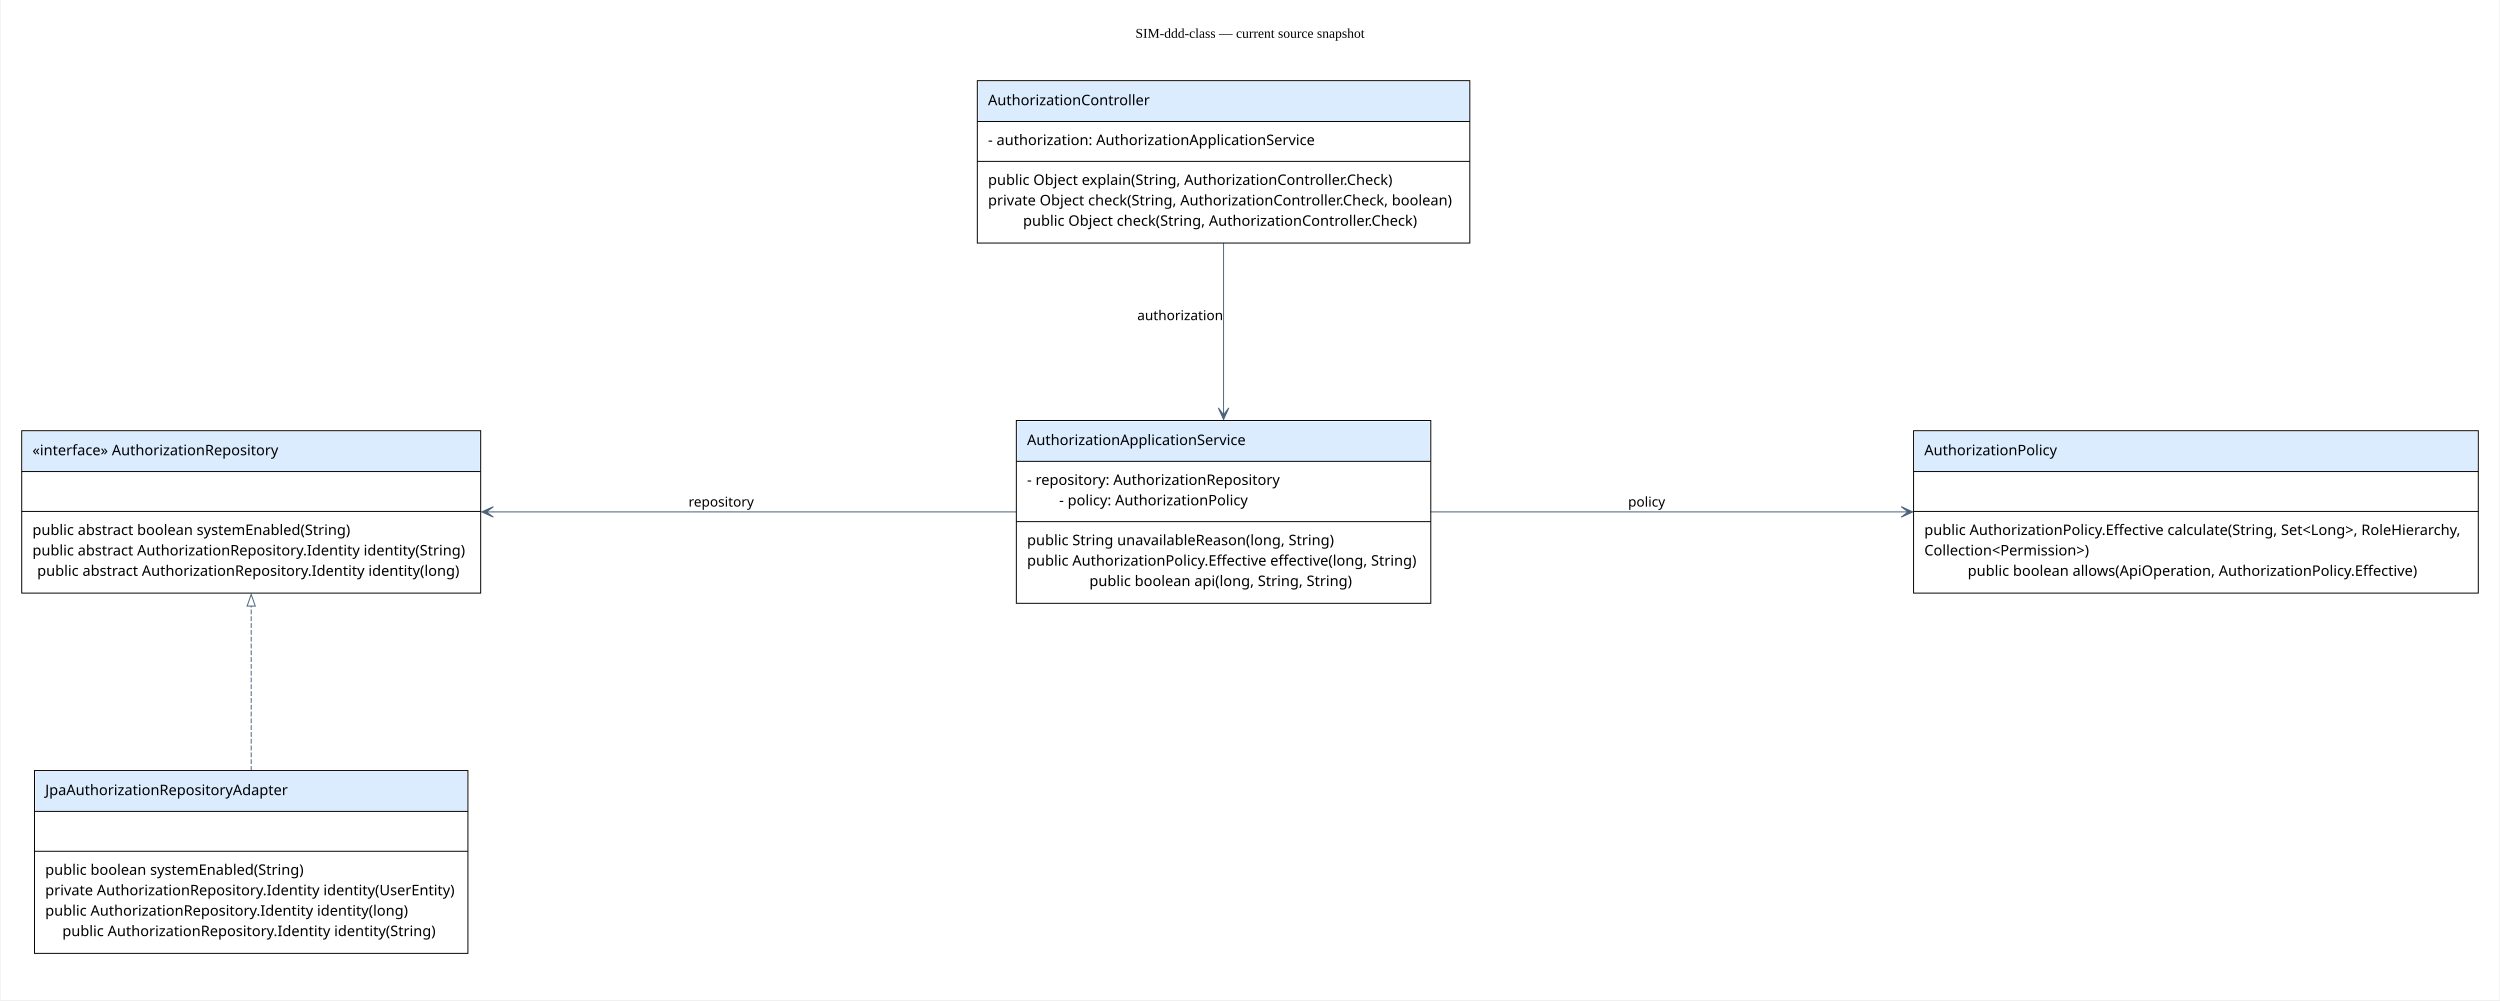
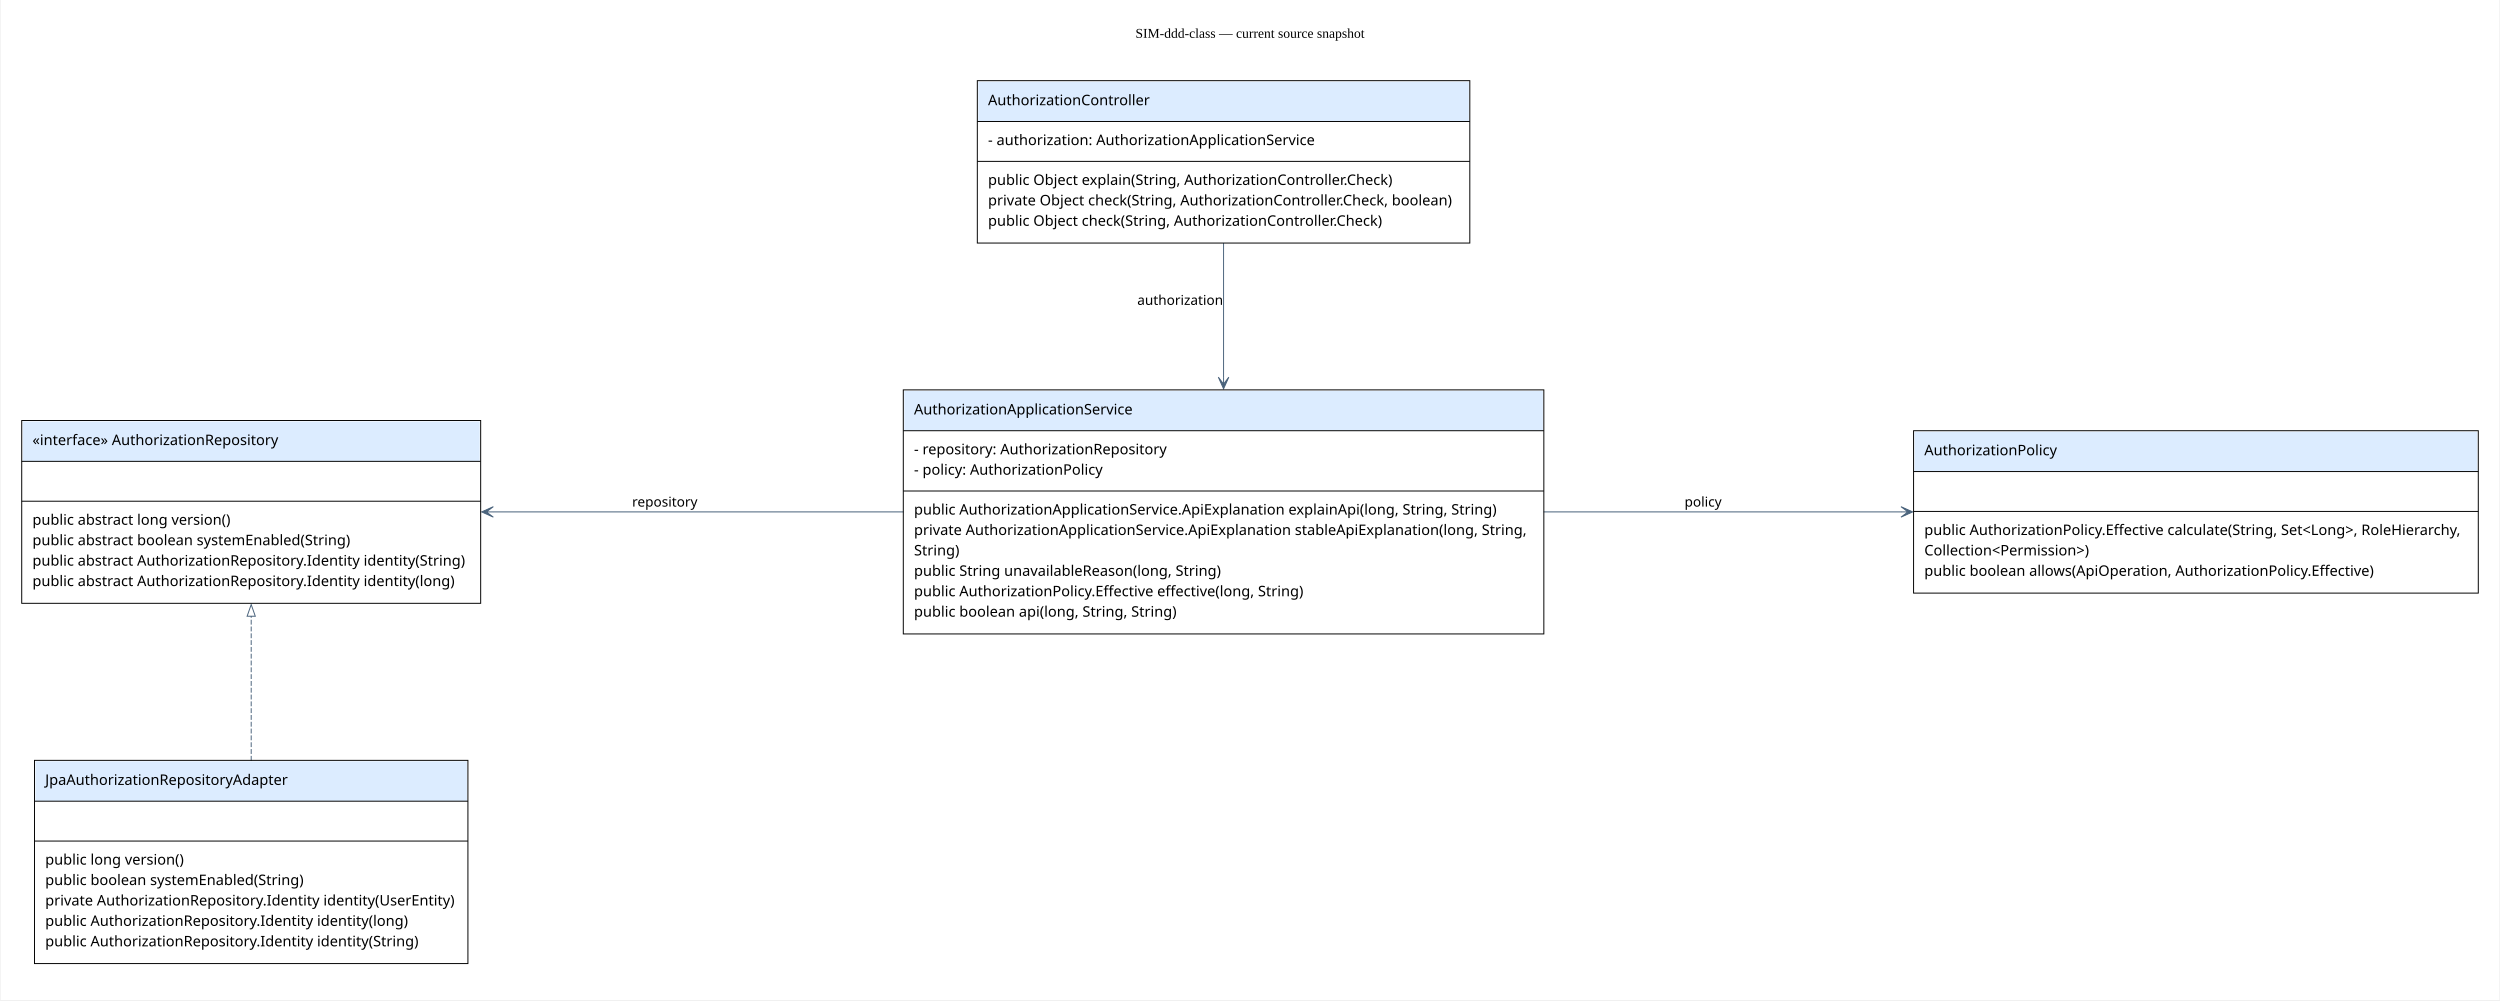
<svg xmlns="http://www.w3.org/2000/svg" width="2570pt" height="1028pt" viewBox="0.00 0.00 2569.57 1028.42">
  <g id="graph0" class="graph" transform="scale(1 1) rotate(0) translate(21.6 1006.82)">
    <polygon fill="white" stroke="none" points="-21.6,21.6 -21.6,-1006.82 2547.97,-1006.82 2547.97,21.6 -21.6,21.6" />
    <text text-anchor="middle" x="1263.19" y="-967.92" font-family="Times New Roman,serif" font-size="14.00">SIM-ddd-class — current source snapshot</text>
    <g id="edge2" class="edge">
-       <path fill="none" stroke="#49627b" d="M1023.01,-480.36C865.38,-480.36 650.2,-480.36 484.68,-480.36" />
-       <polygon fill="#49627b" stroke="#49627b" points="473.07,-480.36 485.07,-474.96 477.85,-480.36 485.07,-480.36 485.07,-480.36 485.07,-480.36 477.85,-480.36 485.07,-485.76 473.07,-480.36" />
-       <text text-anchor="middle" x="719.34" y="-485.81" font-family="Microsoft YaHei" font-size="14.00">repository</text>
+       <path fill="none" stroke="#49627b" d="M906.83,-480.36C769.4,-480.36 612.4,-480.36 484.85,-480.36" />
+       <polygon fill="#49627b" stroke="#49627b" points="473.03,-480.36 485.03,-474.96 477.81,-480.36 485.03,-480.36 485.03,-480.36 485.03,-480.36 477.81,-480.36 485.03,-485.76 473.03,-480.36" />
+       <text text-anchor="middle" x="661.34" y="-485.81" font-family="Microsoft YaHei" font-size="14.00">repository</text>
    </g>
    <g id="edge3" class="edge">
-       <path fill="none" stroke="#49627b" d="M1448.99,-480.36C1589.85,-480.36 1776.66,-480.36 1932.93,-480.36" />
-       <polygon fill="#49627b" stroke="#49627b" points="1944.81,-480.36 1932.81,-485.76 1940.03,-480.36 1932.81,-480.36 1932.81,-480.36 1932.81,-480.36 1940.03,-480.36 1932.81,-474.96 1944.81,-480.36" />
-       <text text-anchor="middle" x="1671.08" y="-485.81" font-family="Microsoft YaHei" font-size="14.00">policy</text>
+       <path fill="none" stroke="#49627b" d="M1565.17,-480.36C1683.67,-480.36 1816.72,-480.36 1932.89,-480.36" />
+       <polygon fill="#49627b" stroke="#49627b" points="1944.66,-480.36 1932.66,-485.76 1939.88,-480.36 1932.66,-480.36 1932.66,-480.36 1932.66,-480.36 1939.88,-480.36 1932.66,-474.96 1944.66,-480.36" />
+       <text text-anchor="middle" x="1729.15" y="-485.81" font-family="Microsoft YaHei" font-size="14.00">policy</text>
    </g>
    <g id="edge1" class="edge">
-       <path fill="none" stroke="#49627b" d="M1236,-756.86C1236,-706.4 1236,-641.56 1236,-587.36" />
-       <polygon fill="#49627b" stroke="#49627b" points="1236,-575.4 1241.4,-587.4 1236,-580.18 1236,-587.4 1236,-587.4 1236,-587.4 1236,-580.18 1230.6,-587.4 1236,-575.4" />
-       <text text-anchor="middle" x="1191.38" y="-677.56" font-family="Microsoft YaHei" font-size="14.00">authorization</text>
+       <path fill="none" stroke="#49627b" d="M1236,-756.86C1236,-715.85 1236,-665.36 1236,-618.79" />
+       <polygon fill="#49627b" stroke="#49627b" points="1236,-606.98 1241.4,-618.98 1236,-611.77 1236,-618.98 1236,-618.98 1236,-618.98 1236,-611.77 1230.6,-618.98 1236,-606.98" />
+       <text text-anchor="middle" x="1191.38" y="-693.27" font-family="Microsoft YaHei" font-size="14.00">authorization</text>
    </g>
    <g id="edge4" class="edge">
-       <path fill="none" stroke="#49627b" stroke-dasharray="5,2" d="M236,-214.01C236,-266.13 236,-330.93 236,-383.55" />
-       <polygon fill="none" stroke="#49627b" points="231.8,-383.49 236,-395.49 240.2,-383.49 231.8,-383.49" />
+       <path fill="none" stroke="#49627b" stroke-dasharray="5,2" d="M236,-224.49C236,-271.18 236,-326.2 236,-373.24" />
+       <polygon fill="none" stroke="#49627b" points="231.8,-373.08 236,-385.08 240.2,-373.09 231.8,-373.08" />
    </g>
    <g id="node1" class="node">
-       <polygon fill="#dcecff" stroke="none" points="1023.88,-532.36 1023.88,-573.36 1448.12,-573.36 1448.12,-532.36 1023.88,-532.36" />
-       <text text-anchor="start" x="1033.88" y="-549.11" font-family="Microsoft YaHei" font-size="15.00">AuthorizationApplicationService</text>
-       <polygon fill="#ffffff" stroke="none" points="1023.88,-470.36 1023.88,-532.36 1448.12,-532.36 1448.12,-470.36 1023.88,-470.36" />
-       <text text-anchor="start" x="1033.88" y="-508.11" font-family="Microsoft YaHei" font-size="15.00">- repository: AuthorizationRepository</text>
-       <text text-anchor="start" x="1066.88" y="-487.11" font-family="Microsoft YaHei" font-size="15.00">- policy: AuthorizationPolicy</text>
-       <polygon fill="#ffffff" stroke="none" points="1023.88,-387.36 1023.88,-470.36 1448.12,-470.36 1448.12,-387.36 1023.88,-387.36" />
-       <text text-anchor="start" x="1033.88" y="-446.11" font-family="Microsoft YaHei" font-size="15.00">public String unavailableReason(long, String)</text>
-       <text text-anchor="start" x="1033.88" y="-425.11" font-family="Microsoft YaHei" font-size="15.00">public AuthorizationPolicy.Effective effective(long, String)</text>
-       <text text-anchor="start" x="1098" y="-404.11" font-family="Microsoft YaHei" font-size="15.00">public boolean api(long, String, String)</text>
-       <polygon fill="black" stroke="black" points="1022.88,-532.36 1022.88,-532.36 1449.12,-532.36 1449.12,-532.36 1022.88,-532.36" />
-       <polygon fill="black" stroke="black" points="1022.88,-470.36 1022.88,-470.36 1449.12,-470.36 1449.12,-470.36 1022.88,-470.36" />
-       <polygon fill="none" stroke="black" points="1022.88,-386.36 1022.88,-574.36 1449.12,-574.36 1449.12,-386.36 1022.88,-386.36" />
+       <polygon fill="#dcecff" stroke="none" points="907.62,-563.86 907.62,-604.86 1564.38,-604.86 1564.38,-563.86 907.62,-563.86" />
+       <text text-anchor="start" x="917.62" y="-580.61" font-family="Microsoft YaHei" font-size="15.00">AuthorizationApplicationService</text>
+       <polygon fill="#ffffff" stroke="none" points="907.62,-501.86 907.62,-563.86 1564.38,-563.86 1564.38,-501.86 907.62,-501.86" />
+       <text text-anchor="start" x="917.62" y="-539.61" font-family="Microsoft YaHei" font-size="15.00">- repository: AuthorizationRepository</text>
+       <text text-anchor="start" x="917.62" y="-518.61" font-family="Microsoft YaHei" font-size="15.00">- policy: AuthorizationPolicy</text>
+       <polygon fill="#ffffff" stroke="none" points="907.62,-355.86 907.62,-501.86 1564.38,-501.86 1564.38,-355.86 907.62,-355.86" />
+       <text text-anchor="start" x="917.62" y="-477.61" font-family="Microsoft YaHei" font-size="15.00">public AuthorizationApplicationService.ApiExplanation explainApi(long, String, String)</text>
+       <text text-anchor="start" x="917.62" y="-456.61" font-family="Microsoft YaHei" font-size="15.00">private AuthorizationApplicationService.ApiExplanation stableApiExplanation(long, String,</text>
+       <text text-anchor="start" x="917.62" y="-435.61" font-family="Microsoft YaHei" font-size="15.00">String)</text>
+       <text text-anchor="start" x="917.62" y="-414.61" font-family="Microsoft YaHei" font-size="15.00">public String unavailableReason(long, String)</text>
+       <text text-anchor="start" x="917.62" y="-393.61" font-family="Microsoft YaHei" font-size="15.00">public AuthorizationPolicy.Effective effective(long, String)</text>
+       <text text-anchor="start" x="917.62" y="-372.61" font-family="Microsoft YaHei" font-size="15.00">public boolean api(long, String, String)</text>
+       <polygon fill="black" stroke="black" points="906.62,-563.86 906.62,-563.86 1565.38,-563.86 1565.38,-563.86 906.62,-563.86" />
+       <polygon fill="black" stroke="black" points="906.62,-501.86 906.62,-501.86 1565.38,-501.86 1565.38,-501.86 906.62,-501.86" />
+       <polygon fill="none" stroke="black" points="906.62,-354.86 906.62,-605.86 1565.38,-605.86 1565.38,-354.86 906.62,-354.86" />
    </g>
    <g id="node2" class="node">
-       <polygon fill="#dcecff" stroke="none" points="1,-521.86 1,-562.86 471,-562.86 471,-521.86 1,-521.86" />
-       <text text-anchor="start" x="11" y="-538.61" font-family="Microsoft YaHei" font-size="15.00">«interface» AuthorizationRepository</text>
-       <polygon fill="#ffffff" stroke="none" points="1,-480.86 1,-521.86 471,-521.86 471,-480.86 1,-480.86" />
-       <text text-anchor="start" x="11" y="-497.61" font-family="Microsoft YaHei" font-size="15.00"> </text>
-       <polygon fill="#ffffff" stroke="none" points="1,-397.86 1,-480.86 471,-480.86 471,-397.86 1,-397.86" />
-       <text text-anchor="start" x="11" y="-456.61" font-family="Microsoft YaHei" font-size="15.00">public abstract boolean systemEnabled(String)</text>
-       <text text-anchor="start" x="11" y="-435.61" font-family="Microsoft YaHei" font-size="15.00">public abstract AuthorizationRepository.Identity identity(String)</text>
-       <text text-anchor="start" x="15.88" y="-414.61" font-family="Microsoft YaHei" font-size="15.00">public abstract AuthorizationRepository.Identity identity(long)</text>
-       <polygon fill="black" stroke="black" points="0,-521.86 0,-521.86 472,-521.86 472,-521.86 0,-521.86" />
-       <polygon fill="black" stroke="black" points="0,-480.86 0,-480.86 472,-480.86 472,-480.86 0,-480.86" />
-       <polygon fill="none" stroke="black" points="0,-396.86 0,-563.86 472,-563.86 472,-396.86 0,-396.86" />
+       <polygon fill="#dcecff" stroke="none" points="1,-532.36 1,-573.36 471,-573.36 471,-532.36 1,-532.36" />
+       <text text-anchor="start" x="11" y="-549.11" font-family="Microsoft YaHei" font-size="15.00">«interface» AuthorizationRepository</text>
+       <polygon fill="#ffffff" stroke="none" points="1,-491.36 1,-532.36 471,-532.36 471,-491.36 1,-491.36" />
+       <text text-anchor="start" x="11" y="-508.11" font-family="Microsoft YaHei" font-size="15.00"> </text>
+       <polygon fill="#ffffff" stroke="none" points="1,-387.36 1,-491.36 471,-491.36 471,-387.36 1,-387.36" />
+       <text text-anchor="start" x="11" y="-467.11" font-family="Microsoft YaHei" font-size="15.00">public abstract long version()</text>
+       <text text-anchor="start" x="11" y="-446.11" font-family="Microsoft YaHei" font-size="15.00">public abstract boolean systemEnabled(String)</text>
+       <text text-anchor="start" x="11" y="-425.11" font-family="Microsoft YaHei" font-size="15.00">public abstract AuthorizationRepository.Identity identity(String)</text>
+       <text text-anchor="start" x="11" y="-404.11" font-family="Microsoft YaHei" font-size="15.00">public abstract AuthorizationRepository.Identity identity(long)</text>
+       <polygon fill="black" stroke="black" points="0,-532.36 0,-532.36 472,-532.36 472,-532.36 0,-532.36" />
+       <polygon fill="black" stroke="black" points="0,-491.36 0,-491.36 472,-491.36 472,-491.36 0,-491.36" />
+       <polygon fill="none" stroke="black" points="0,-386.36 0,-574.36 472,-574.36 472,-386.36 0,-386.36" />
    </g>
    <g id="node3" class="node">
      <polygon fill="#dcecff" stroke="none" points="1946.62,-521.86 1946.62,-562.86 2525.38,-562.86 2525.38,-521.86 1946.62,-521.86" />
      <text text-anchor="start" x="1956.62" y="-538.61" font-family="Microsoft YaHei" font-size="15.00">AuthorizationPolicy</text>
      <polygon fill="#ffffff" stroke="none" points="1946.62,-480.86 1946.62,-521.86 2525.38,-521.86 2525.38,-480.86 1946.62,-480.86" />
      <text text-anchor="start" x="1956.62" y="-497.61" font-family="Microsoft YaHei" font-size="15.00"> </text>
      <polygon fill="#ffffff" stroke="none" points="1946.62,-397.86 1946.62,-480.86 2525.38,-480.86 2525.38,-397.86 1946.62,-397.86" />
      <text text-anchor="start" x="1956.62" y="-456.61" font-family="Microsoft YaHei" font-size="15.00">public AuthorizationPolicy.Effective calculate(String, Set&lt;Long&gt;, RoleHierarchy,</text>
      <text text-anchor="start" x="1956.62" y="-435.61" font-family="Microsoft YaHei" font-size="15.00">Collection&lt;Permission&gt;)</text>
-       <text text-anchor="start" x="2001.25" y="-414.61" font-family="Microsoft YaHei" font-size="15.00">public boolean allows(ApiOperation, AuthorizationPolicy.Effective)</text>
+       <text text-anchor="start" x="1956.62" y="-414.61" font-family="Microsoft YaHei" font-size="15.00">public boolean allows(ApiOperation, AuthorizationPolicy.Effective)</text>
      <polygon fill="black" stroke="black" points="1945.62,-521.86 1945.62,-521.86 2526.38,-521.86 2526.38,-521.86 1945.62,-521.86" />
      <polygon fill="black" stroke="black" points="1945.62,-480.86 1945.62,-480.86 2526.38,-480.86 2526.38,-480.86 1945.62,-480.86" />
      <polygon fill="none" stroke="black" points="1945.62,-396.86 1945.62,-563.86 2526.38,-563.86 2526.38,-396.86 1945.62,-396.86" />
    </g>
    <g id="node4" class="node">
      <polygon fill="#dcecff" stroke="none" points="983.75,-881.86 983.75,-922.86 1488.25,-922.86 1488.25,-881.86 983.75,-881.86" />
      <text text-anchor="start" x="993.75" y="-898.61" font-family="Microsoft YaHei" font-size="15.00">AuthorizationController</text>
      <polygon fill="#ffffff" stroke="none" points="983.75,-840.86 983.75,-881.86 1488.25,-881.86 1488.25,-840.86 983.75,-840.86" />
      <text text-anchor="start" x="993.75" y="-857.61" font-family="Microsoft YaHei" font-size="15.00">- authorization: AuthorizationApplicationService</text>
      <polygon fill="#ffffff" stroke="none" points="983.75,-757.86 983.75,-840.86 1488.25,-840.86 1488.25,-757.86 983.75,-757.86" />
      <text text-anchor="start" x="993.75" y="-816.61" font-family="Microsoft YaHei" font-size="15.00">public Object explain(String, AuthorizationController.Check)</text>
      <text text-anchor="start" x="993.75" y="-795.61" font-family="Microsoft YaHei" font-size="15.00">private Object check(String, AuthorizationController.Check, boolean)</text>
-       <text text-anchor="start" x="1029.75" y="-774.61" font-family="Microsoft YaHei" font-size="15.00">public Object check(String, AuthorizationController.Check)</text>
+       <text text-anchor="start" x="993.75" y="-774.61" font-family="Microsoft YaHei" font-size="15.00">public Object check(String, AuthorizationController.Check)</text>
      <polygon fill="black" stroke="black" points="982.75,-881.86 982.75,-881.86 1489.25,-881.86 1489.25,-881.86 982.75,-881.86" />
      <polygon fill="black" stroke="black" points="982.75,-840.86 982.75,-840.86 1489.25,-840.86 1489.25,-840.86 982.75,-840.86" />
      <polygon fill="none" stroke="black" points="982.75,-756.86 982.75,-923.86 1489.25,-923.86 1489.25,-756.86 982.75,-756.86" />
    </g>
    <g id="node5" class="node">
-       <polygon fill="#dcecff" stroke="none" points="14.13,-172.36 14.13,-213.36 457.88,-213.36 457.88,-172.36 14.13,-172.36" />
-       <text text-anchor="start" x="24.13" y="-189.11" font-family="Microsoft YaHei" font-size="15.00">JpaAuthorizationRepositoryAdapter</text>
-       <polygon fill="#ffffff" stroke="none" points="14.13,-131.36 14.13,-172.36 457.88,-172.36 457.88,-131.36 14.13,-131.36" />
-       <text text-anchor="start" x="24.13" y="-148.11" font-family="Microsoft YaHei" font-size="15.00"> </text>
-       <polygon fill="#ffffff" stroke="none" points="14.13,-27.36 14.13,-131.36 457.88,-131.36 457.88,-27.36 14.13,-27.36" />
-       <text text-anchor="start" x="24.13" y="-107.11" font-family="Microsoft YaHei" font-size="15.00">public boolean systemEnabled(String)</text>
-       <text text-anchor="start" x="24.13" y="-86.11" font-family="Microsoft YaHei" font-size="15.00">private AuthorizationRepository.Identity identity(UserEntity)</text>
-       <text text-anchor="start" x="24.13" y="-65.11" font-family="Microsoft YaHei" font-size="15.00">public AuthorizationRepository.Identity identity(long)</text>
-       <text text-anchor="start" x="41.75" y="-44.11" font-family="Microsoft YaHei" font-size="15.00">public AuthorizationRepository.Identity identity(String)</text>
-       <polygon fill="black" stroke="black" points="13.13,-172.36 13.13,-172.36 458.88,-172.36 458.88,-172.36 13.13,-172.36" />
-       <polygon fill="black" stroke="black" points="13.13,-131.36 13.13,-131.36 458.88,-131.36 458.88,-131.36 13.13,-131.36" />
-       <polygon fill="none" stroke="black" points="13.13,-26.36 13.13,-214.36 458.88,-214.36 458.88,-26.36 13.13,-26.36" />
+       <polygon fill="#dcecff" stroke="none" points="14.13,-182.86 14.13,-223.86 457.88,-223.86 457.88,-182.86 14.13,-182.86" />
+       <text text-anchor="start" x="24.13" y="-199.61" font-family="Microsoft YaHei" font-size="15.00">JpaAuthorizationRepositoryAdapter</text>
+       <polygon fill="#ffffff" stroke="none" points="14.13,-141.86 14.13,-182.86 457.88,-182.86 457.88,-141.86 14.13,-141.86" />
+       <text text-anchor="start" x="24.13" y="-158.61" font-family="Microsoft YaHei" font-size="15.00"> </text>
+       <polygon fill="#ffffff" stroke="none" points="14.13,-16.86 14.13,-141.86 457.88,-141.86 457.88,-16.86 14.13,-16.86" />
+       <text text-anchor="start" x="24.13" y="-117.61" font-family="Microsoft YaHei" font-size="15.00">public long version()</text>
+       <text text-anchor="start" x="24.13" y="-96.61" font-family="Microsoft YaHei" font-size="15.00">public boolean systemEnabled(String)</text>
+       <text text-anchor="start" x="24.13" y="-75.61" font-family="Microsoft YaHei" font-size="15.00">private AuthorizationRepository.Identity identity(UserEntity)</text>
+       <text text-anchor="start" x="24.13" y="-54.61" font-family="Microsoft YaHei" font-size="15.00">public AuthorizationRepository.Identity identity(long)</text>
+       <text text-anchor="start" x="24.13" y="-33.61" font-family="Microsoft YaHei" font-size="15.00">public AuthorizationRepository.Identity identity(String)</text>
+       <polygon fill="black" stroke="black" points="13.13,-182.86 13.13,-182.86 458.88,-182.86 458.88,-182.86 13.13,-182.86" />
+       <polygon fill="black" stroke="black" points="13.13,-141.86 13.13,-141.86 458.88,-141.86 458.88,-141.86 13.13,-141.86" />
+       <polygon fill="none" stroke="black" points="13.13,-15.86 13.13,-224.86 458.88,-224.86 458.88,-15.86 13.13,-15.86" />
    </g>
  </g>
</svg>
